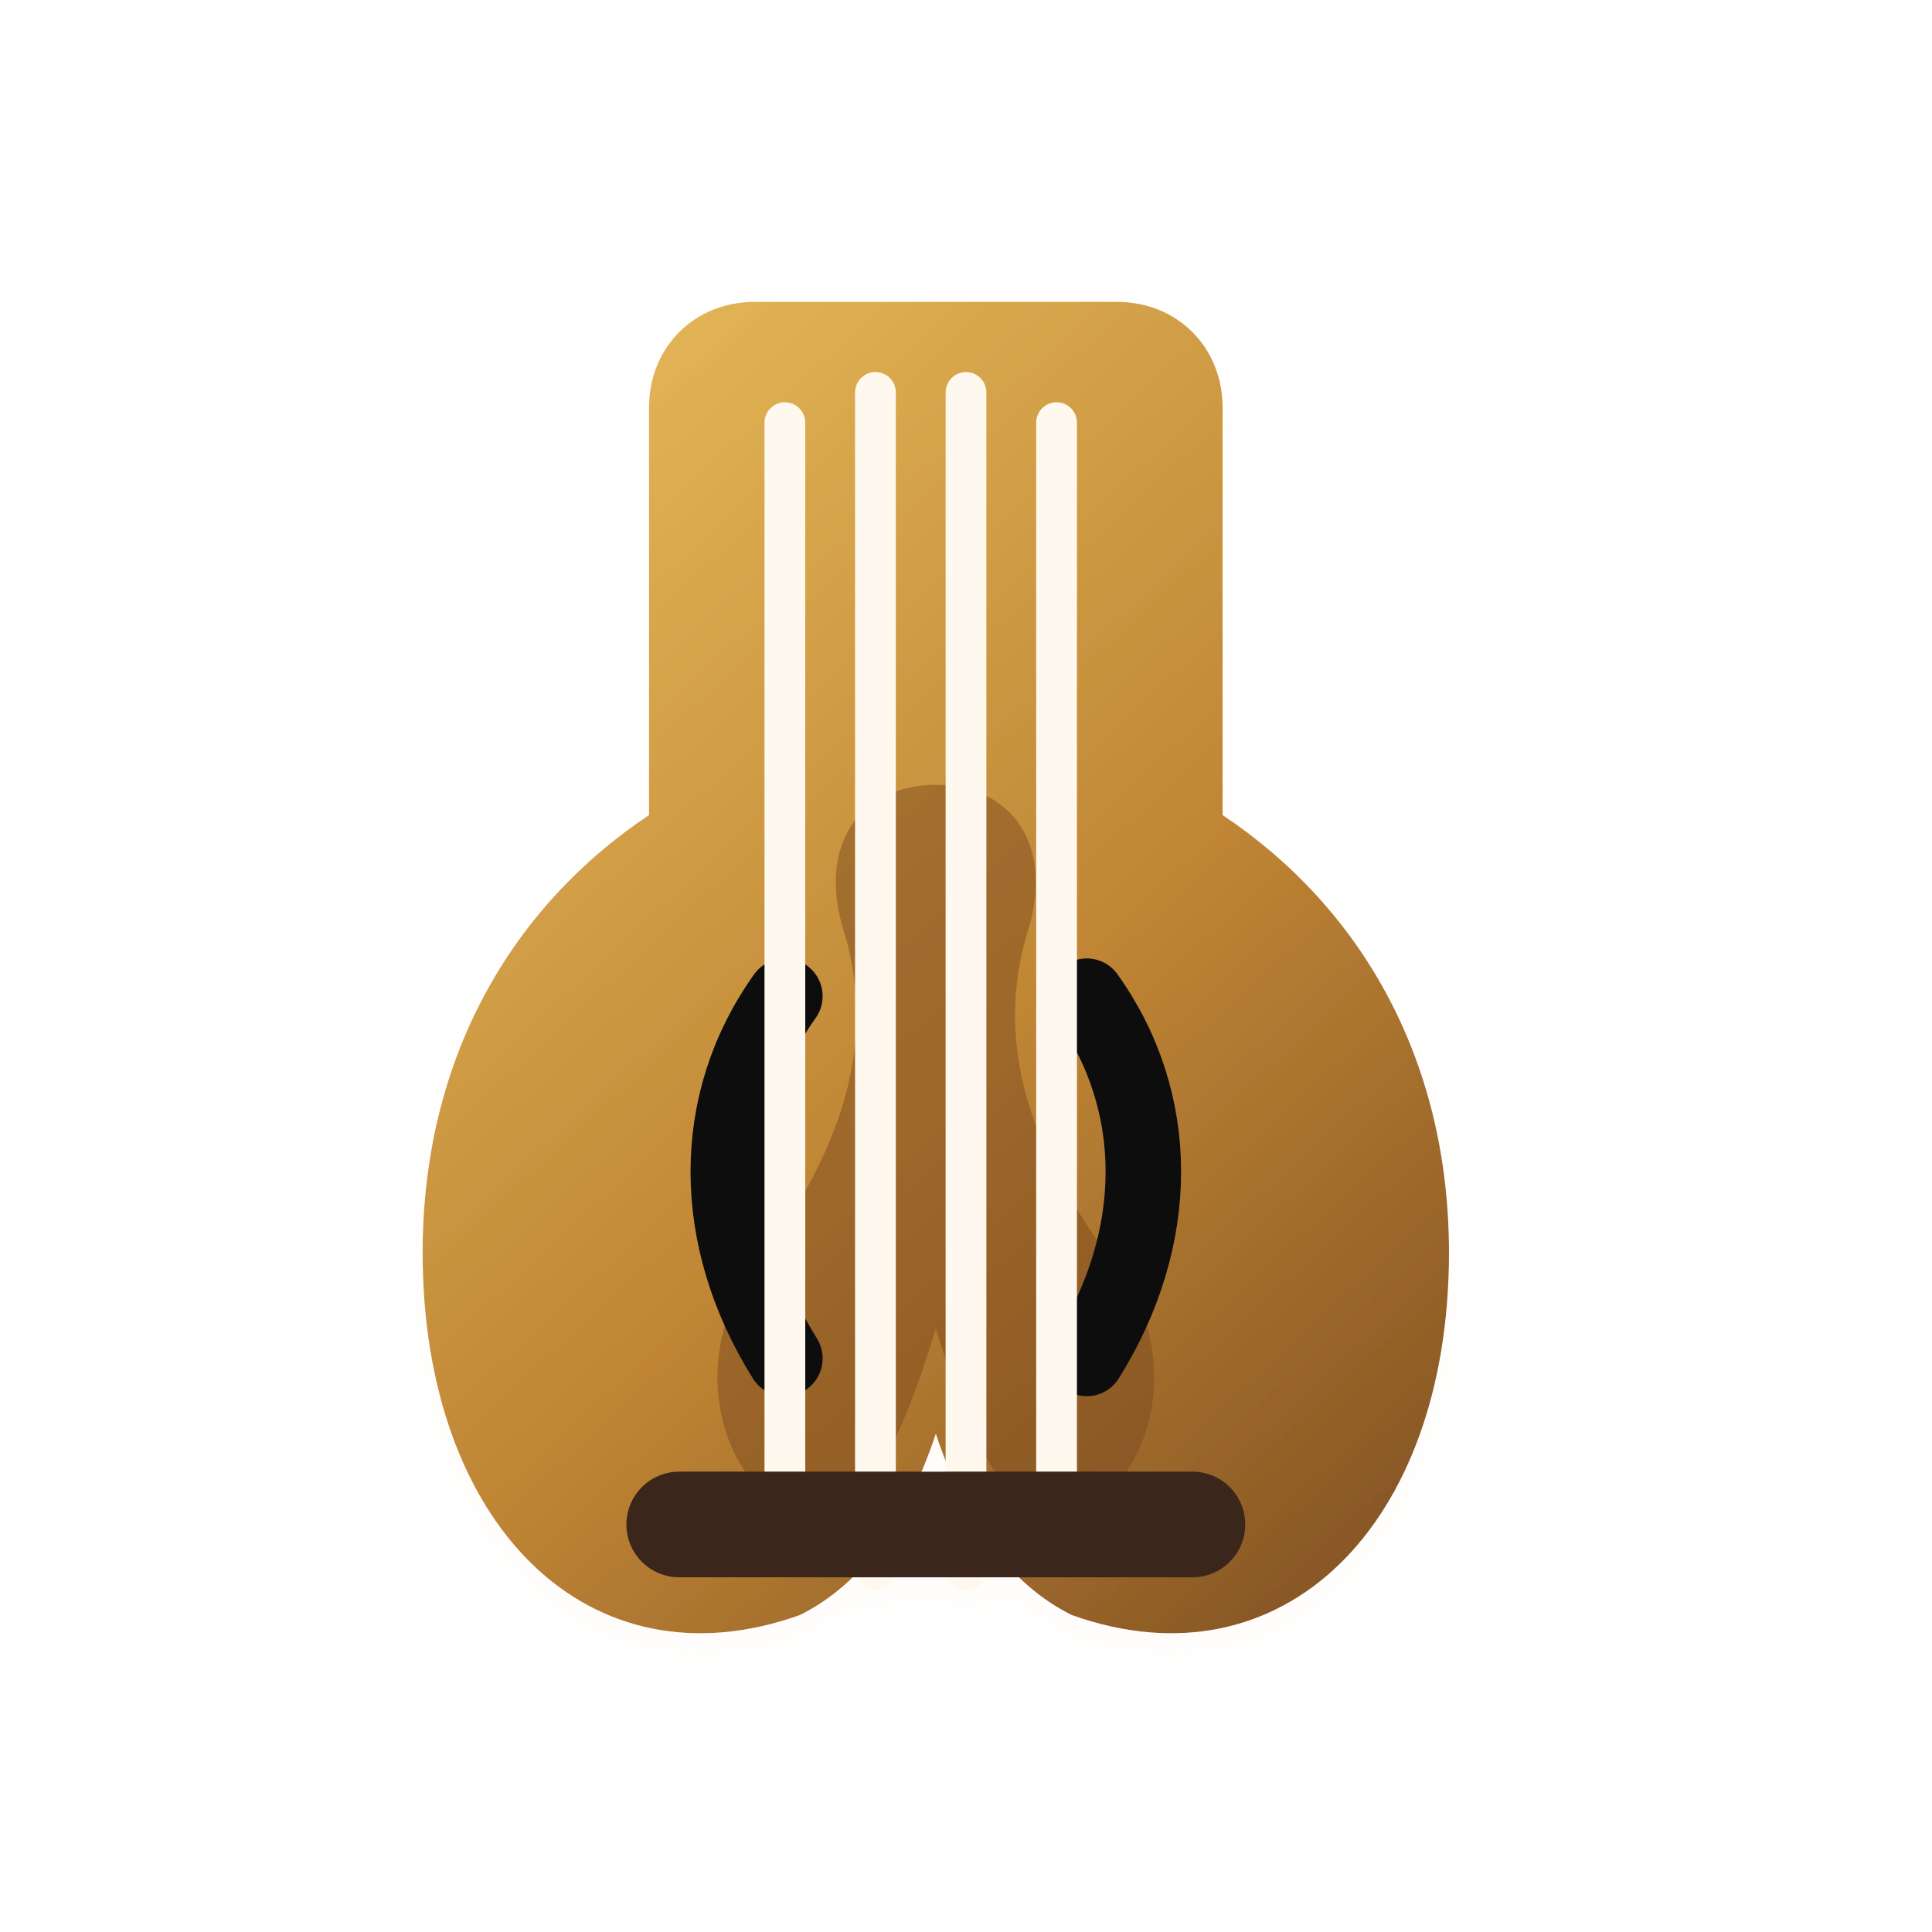
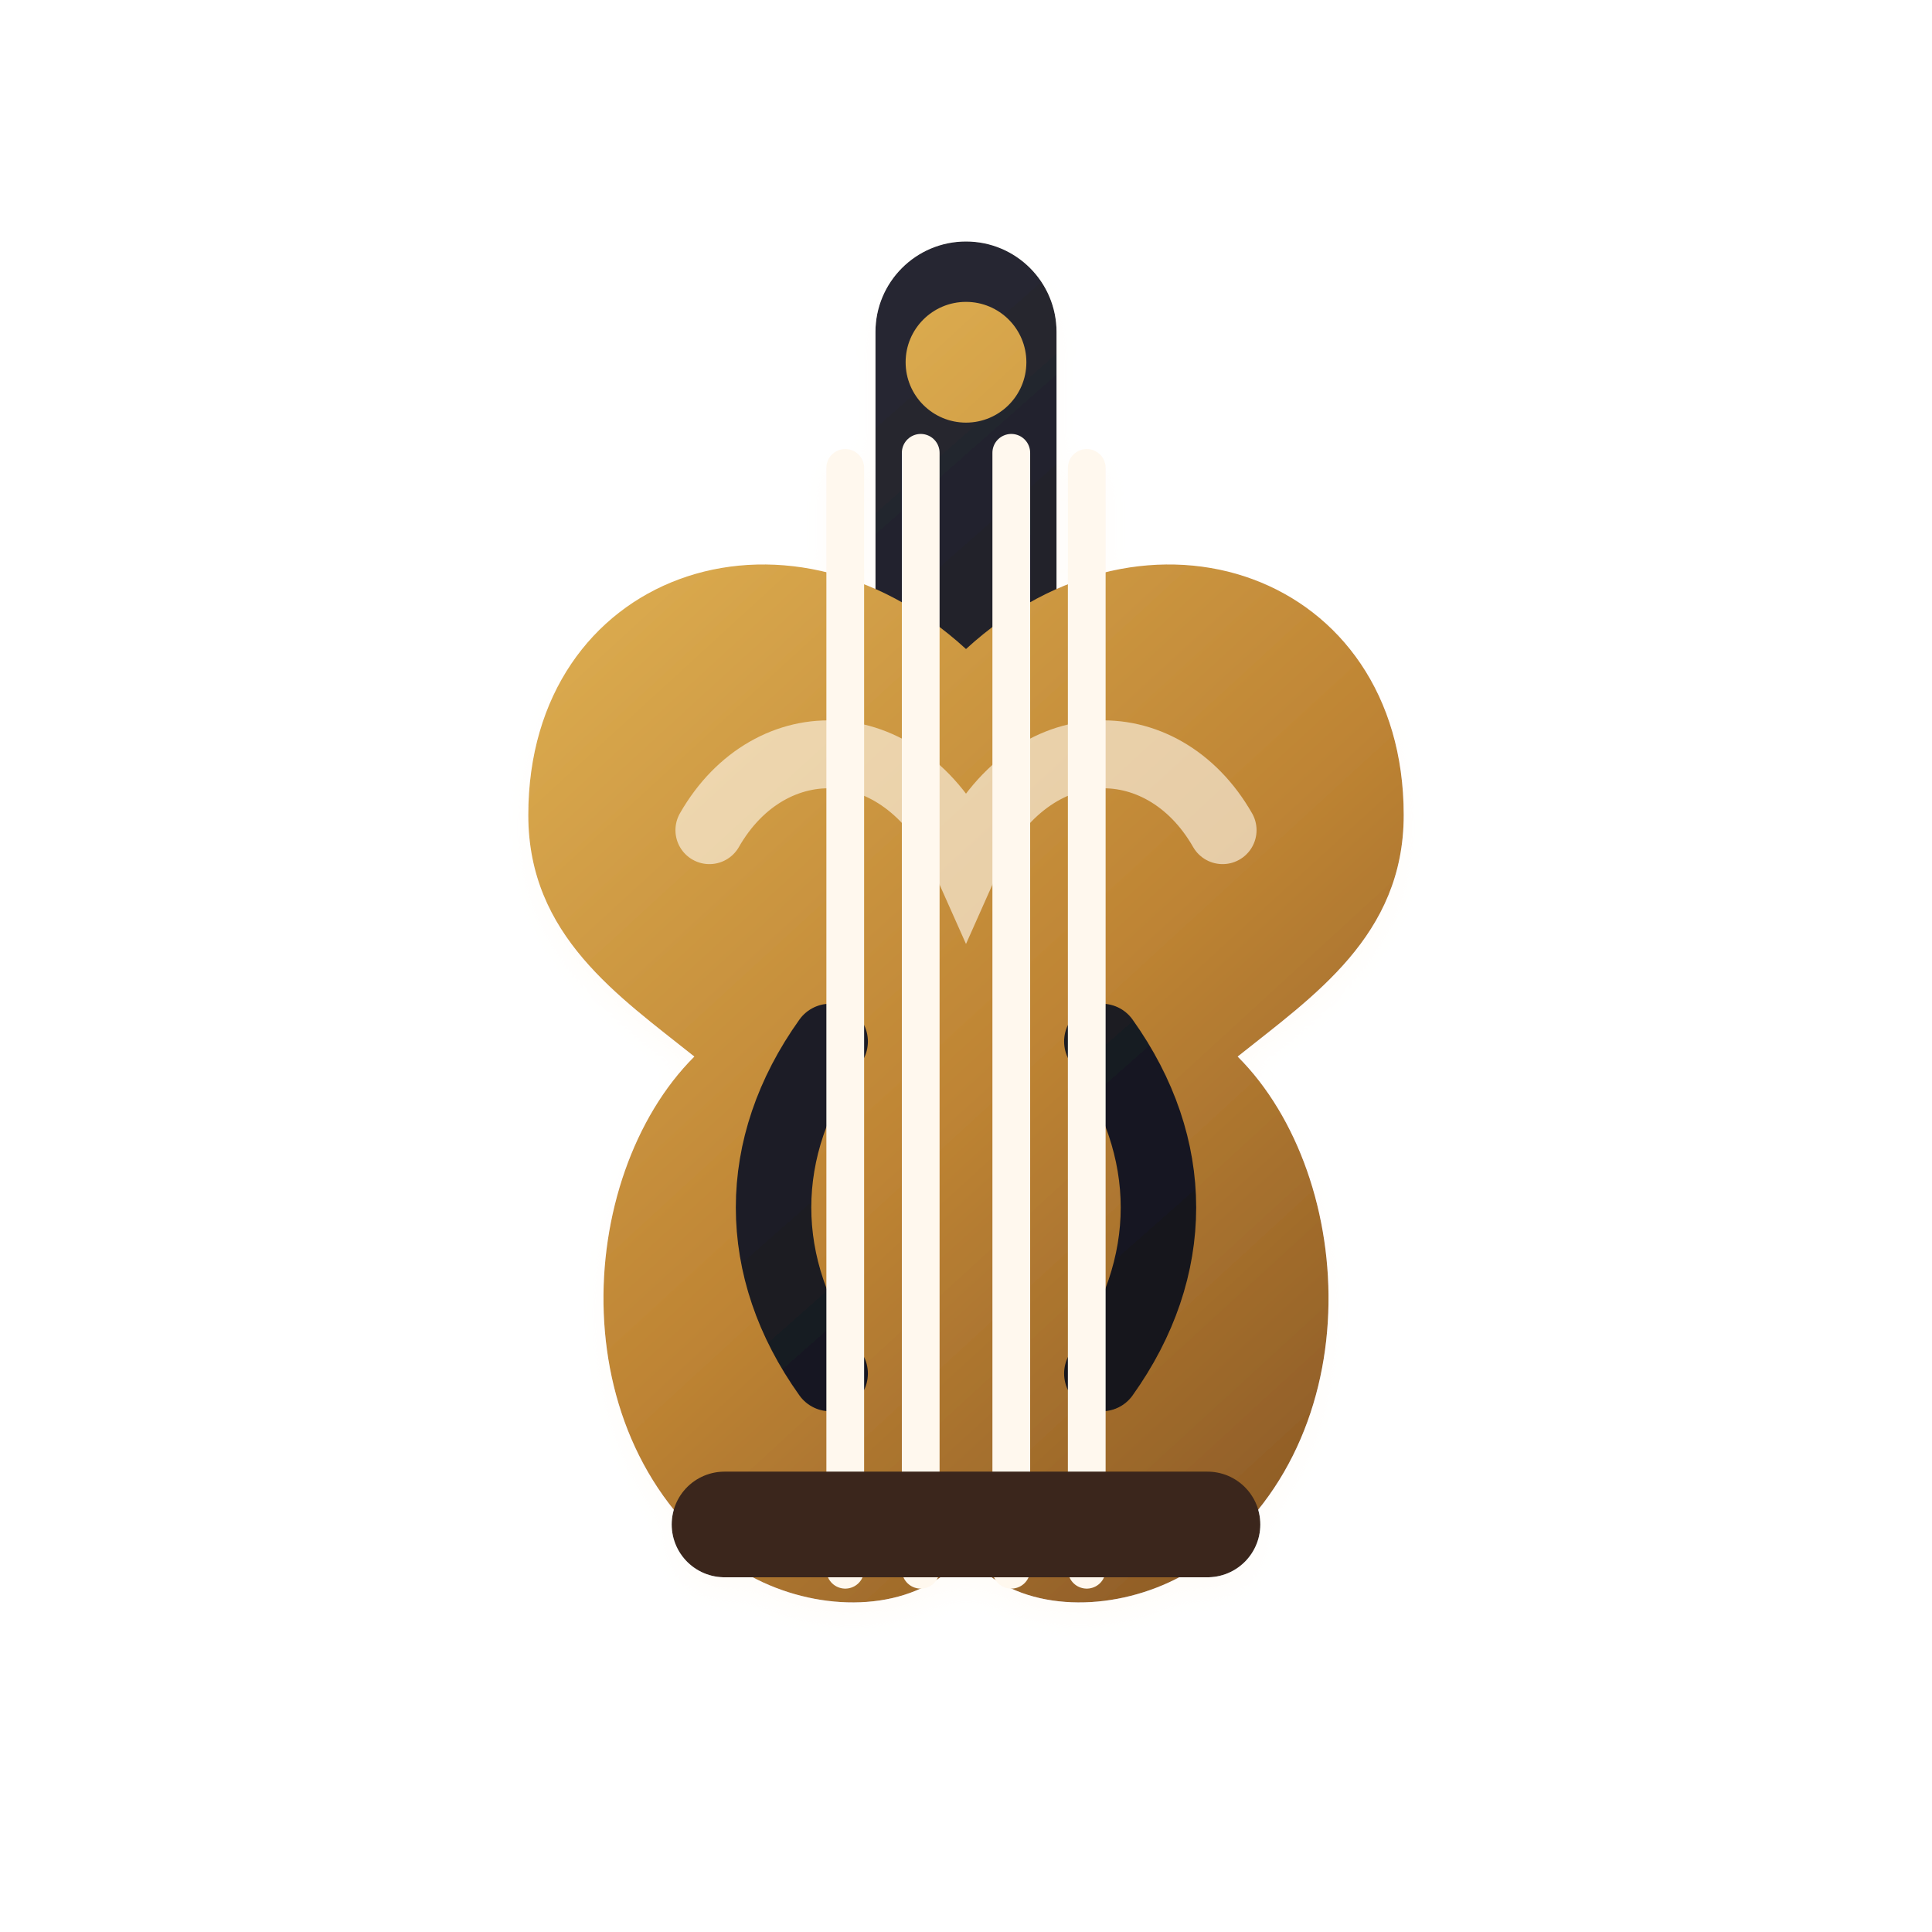
<svg xmlns="http://www.w3.org/2000/svg" viewBox="0 0 128 128" role="img" aria-label="Violin icon">
  <defs>
    <filter id="depth" x="-45%" y="-45%" width="190%" height="190%">
-       <feDropShadow dx="0" dy="8" stdDeviation="5" flood-color="#221a16" flood-opacity=".22" />
-       <feDropShadow dx="0" dy="1" stdDeviation="1" flood-color="#fff8ef" flood-opacity=".34" />
+       <feDropShadow dx="0" dy="8" stdDeviation="5" flood-color="#221a16" flood-opacity=".20" />
+       <feDropShadow dx="0" dy="1" stdDeviation="1" flood-color="#fff8ef" flood-opacity=".36" />
    </filter>
    <linearGradient id="paper" x1="20" y1="14" x2="108" y2="116" gradientUnits="userSpaceOnUse">
      <stop stop-color="#fff8ee" />
      <stop offset="1" stop-color="#dfd1bf" />
    </linearGradient>
    <linearGradient id="ink" x1="18" y1="14" x2="108" y2="116" gradientUnits="userSpaceOnUse">
      <stop stop-color="#31313b" />
      <stop offset="1" stop-color="#080911" />
    </linearGradient>
    <linearGradient id="coral" x1="18" y1="16" x2="110" y2="114" gradientUnits="userSpaceOnUse">
      <stop stop-color="#eda891" />
      <stop offset=".55" stop-color="#ce735b" />
      <stop offset="1" stop-color="#884a3c" />
    </linearGradient>
    <linearGradient id="rose" x1="18" y1="16" x2="108" y2="116" gradientUnits="userSpaceOnUse">
      <stop stop-color="#e4a4ad" />
      <stop offset=".55" stop-color="#ba6c84" />
      <stop offset="1" stop-color="#6f425b" />
    </linearGradient>
    <linearGradient id="teal" x1="16" y1="16" x2="108" y2="112" gradientUnits="userSpaceOnUse">
      <stop stop-color="#83aaa0" />
      <stop offset=".55" stop-color="#4f827a" />
      <stop offset="1" stop-color="#244d52" />
    </linearGradient>
    <linearGradient id="blue" x1="18" y1="16" x2="108" y2="112" gradientUnits="userSpaceOnUse">
      <stop stop-color="#7891b7" />
      <stop offset=".56" stop-color="#496c9a" />
      <stop offset="1" stop-color="#1e2d55" />
    </linearGradient>
    <linearGradient id="gold" x1="20" y1="16" x2="108" y2="112" gradientUnits="userSpaceOnUse">
      <stop stop-color="#f0c763" />
      <stop offset=".55" stop-color="#be8434" />
      <stop offset="1" stop-color="#6e421e" />
    </linearGradient>
  </defs>
  <g filter="url(#depth)">
-     <path d="M62 20h12c4 0 7 3 7 7v27c9 6 15 16 15 29 0 18-11 29-25 24-4-2-7-6-9-12-2 6-5 10-9 12-14 5-25-6-25-24 0-13 6-23 15-29V27c0-4 3-7 7-7z" fill="url(#gold)" />
-     <path d="M62 52c5 0 8 4 6 10-2 7 0 14 6 22 4 5 3 13-2 16-4 2-7-2-10-12-3 10-6 14-10 12-5-3-6-11-2-16 6-8 8-15 6-22-2-6 1-10 6-10z" fill="#7c491f" opacity=".5" />
-     <path d="M52 66c-5 7-5 16 0 24M72 66c5 7 5 16 0 24" fill="none" stroke="#080911" stroke-width="5" stroke-linecap="round" />
-     <path d="M52 28v75M58 26v78M64 26v78M70 28v75" stroke="#fff8ee" stroke-width="2.7" stroke-linecap="round" />
-     <path d="M45 101h34" stroke="#3a271b" stroke-width="7" stroke-linecap="round" />
+     <rect x="58" y="16" width="12" height="40" rx="6" fill="url(#ink)" />
+     <path d="M64 43c-12-11-29-5-29 11 0 8 6 12 11 16-8 8-9 26 3 34 8 5 22 2 15-16-7 18 7 21 15 16 12-8 11-26 3-34 5-4 11-8 11-16 0-16-17-22-29-11z" fill="url(#gold)" />
+     <path d="M47 55c4-7 13-7 17 2 4-9 13-9 17-2" fill="none" stroke="#fff8ee" stroke-width="4.5" stroke-linecap="round" opacity=".62" />
+     <path d="M55 69c-5 7-5 15 0 22M73 69c5 7 5 15 0 22" fill="none" stroke="url(#ink)" stroke-width="5" stroke-linecap="round" />
+     <path d="M56 31v73M61 30v74M67 30v74M72 31v73" stroke="#fff8ee" stroke-width="2.5" stroke-linecap="round" />
+     <path d="M48 101h32" stroke="#3a271b" stroke-width="7" stroke-linecap="round" />
+     <circle cx="64" cy="24" r="4" fill="url(#gold)" />
  </g>
</svg>
